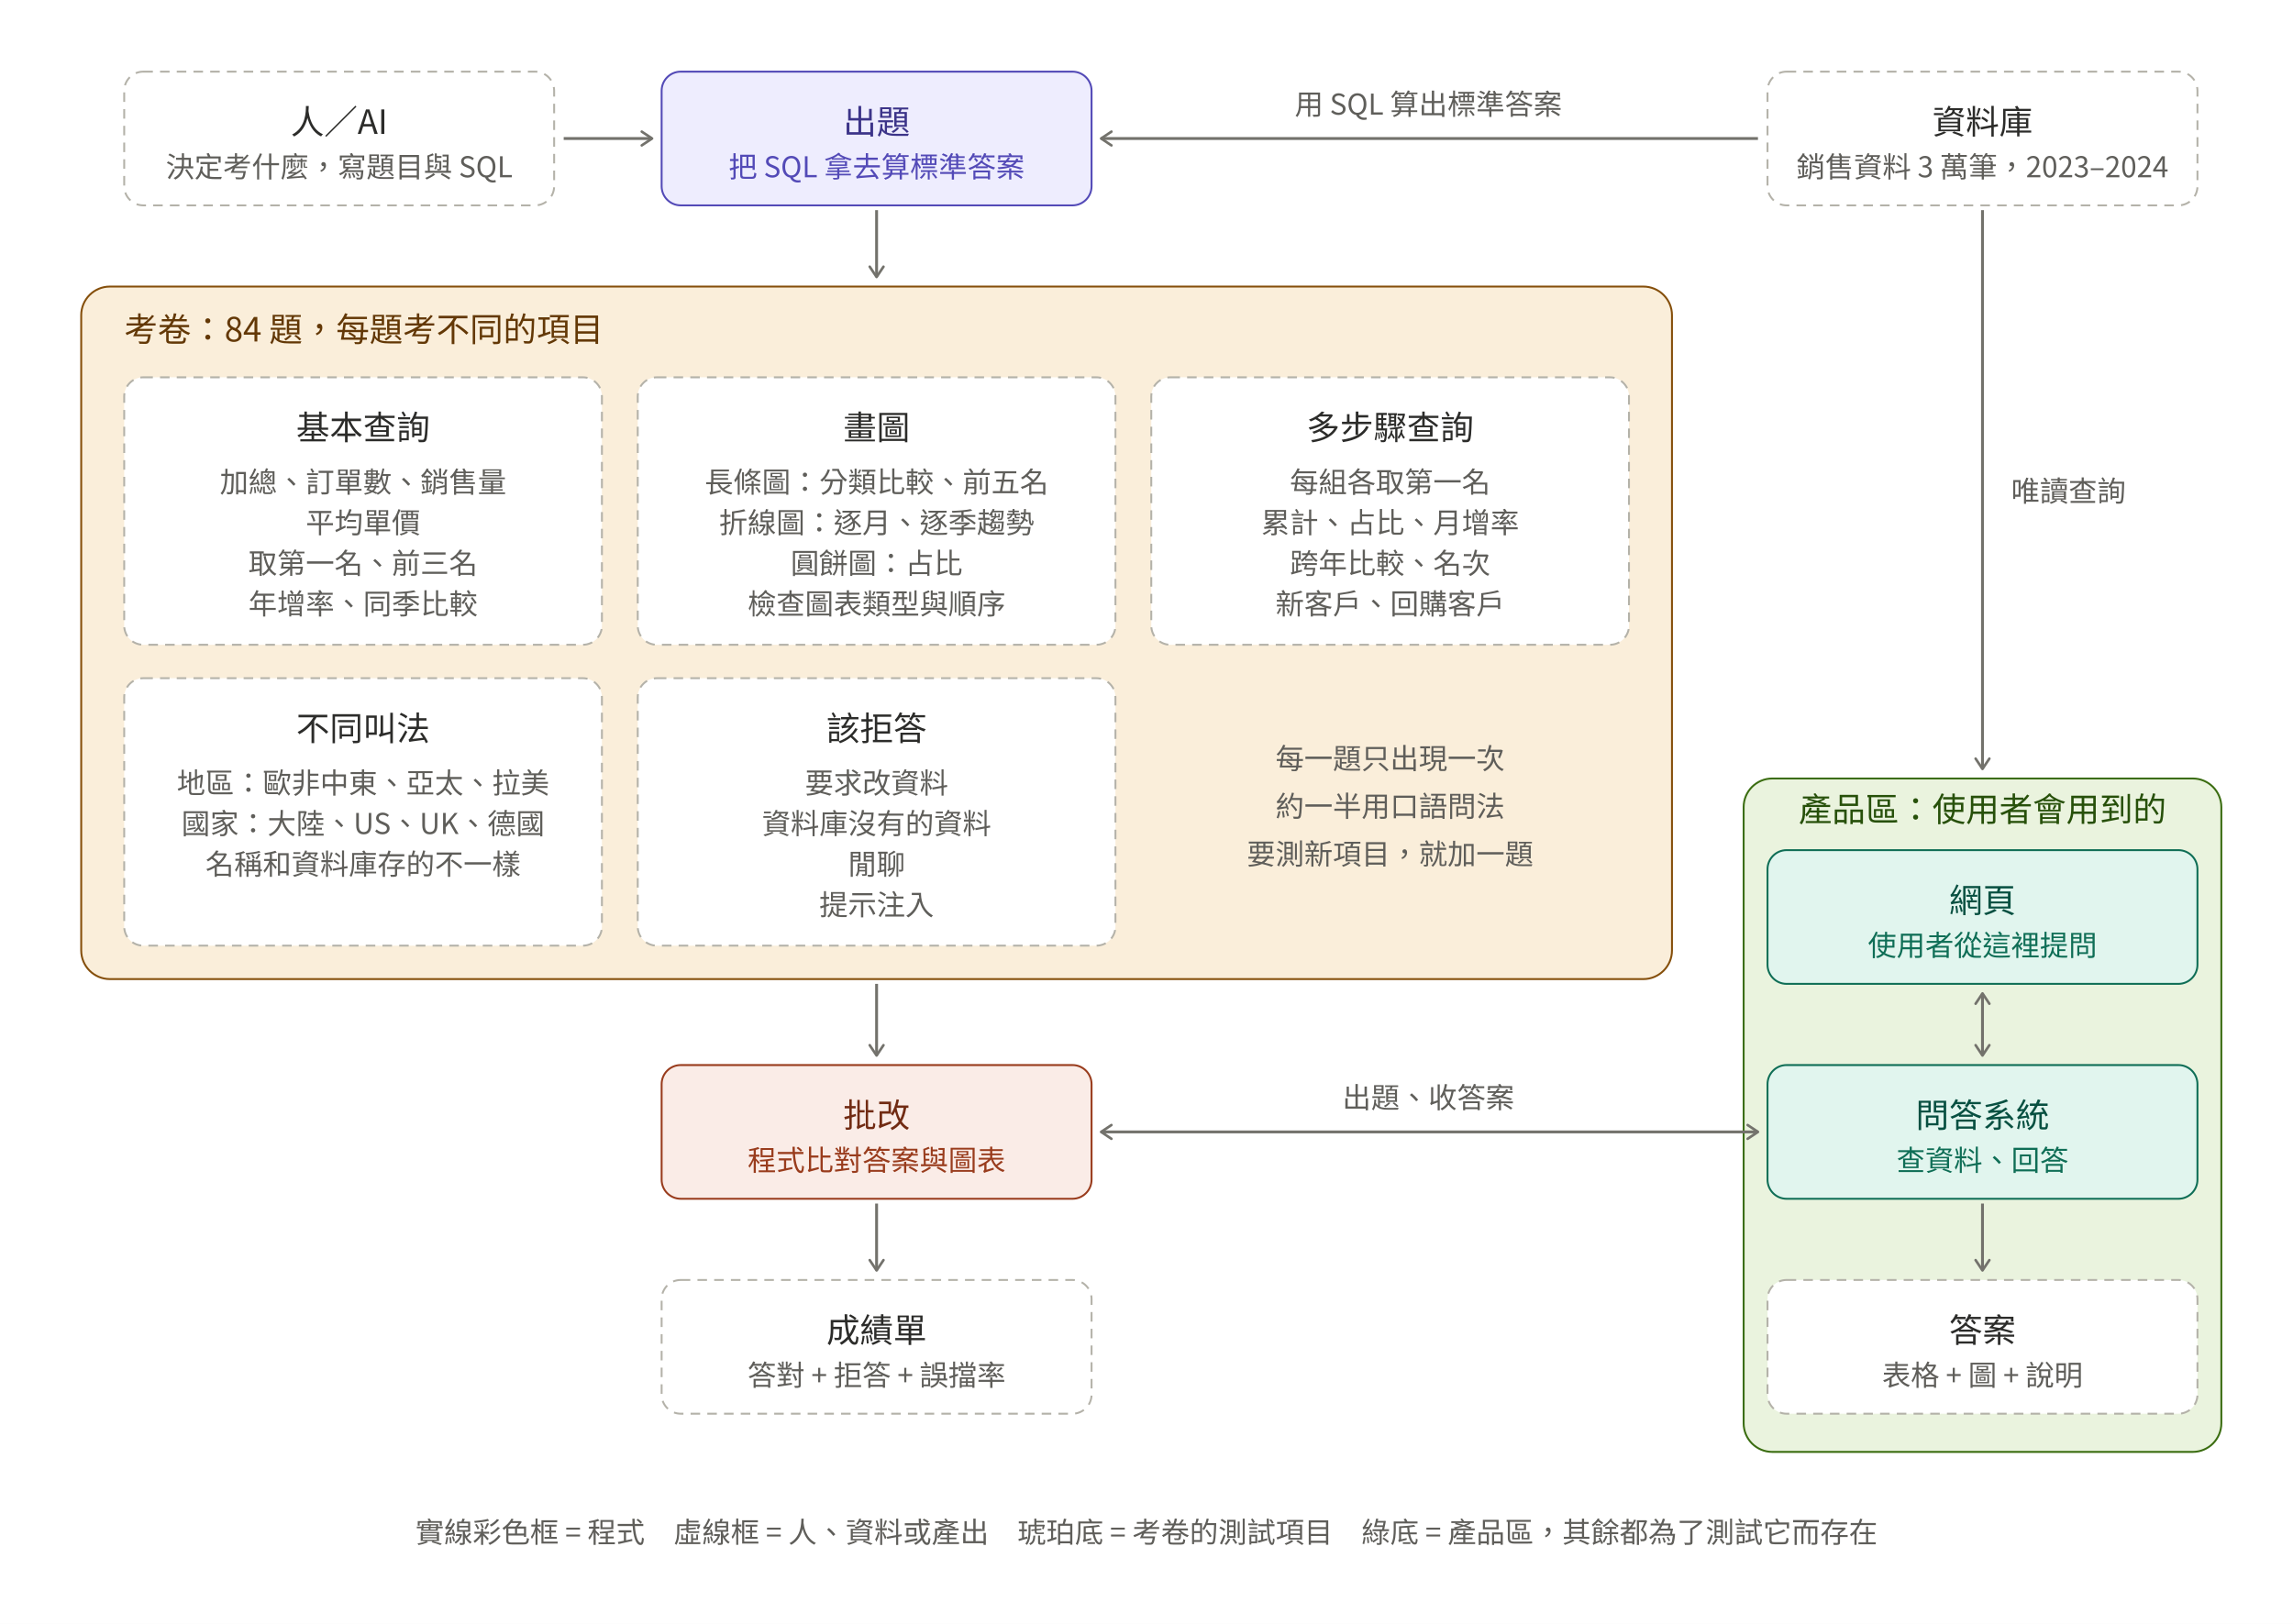
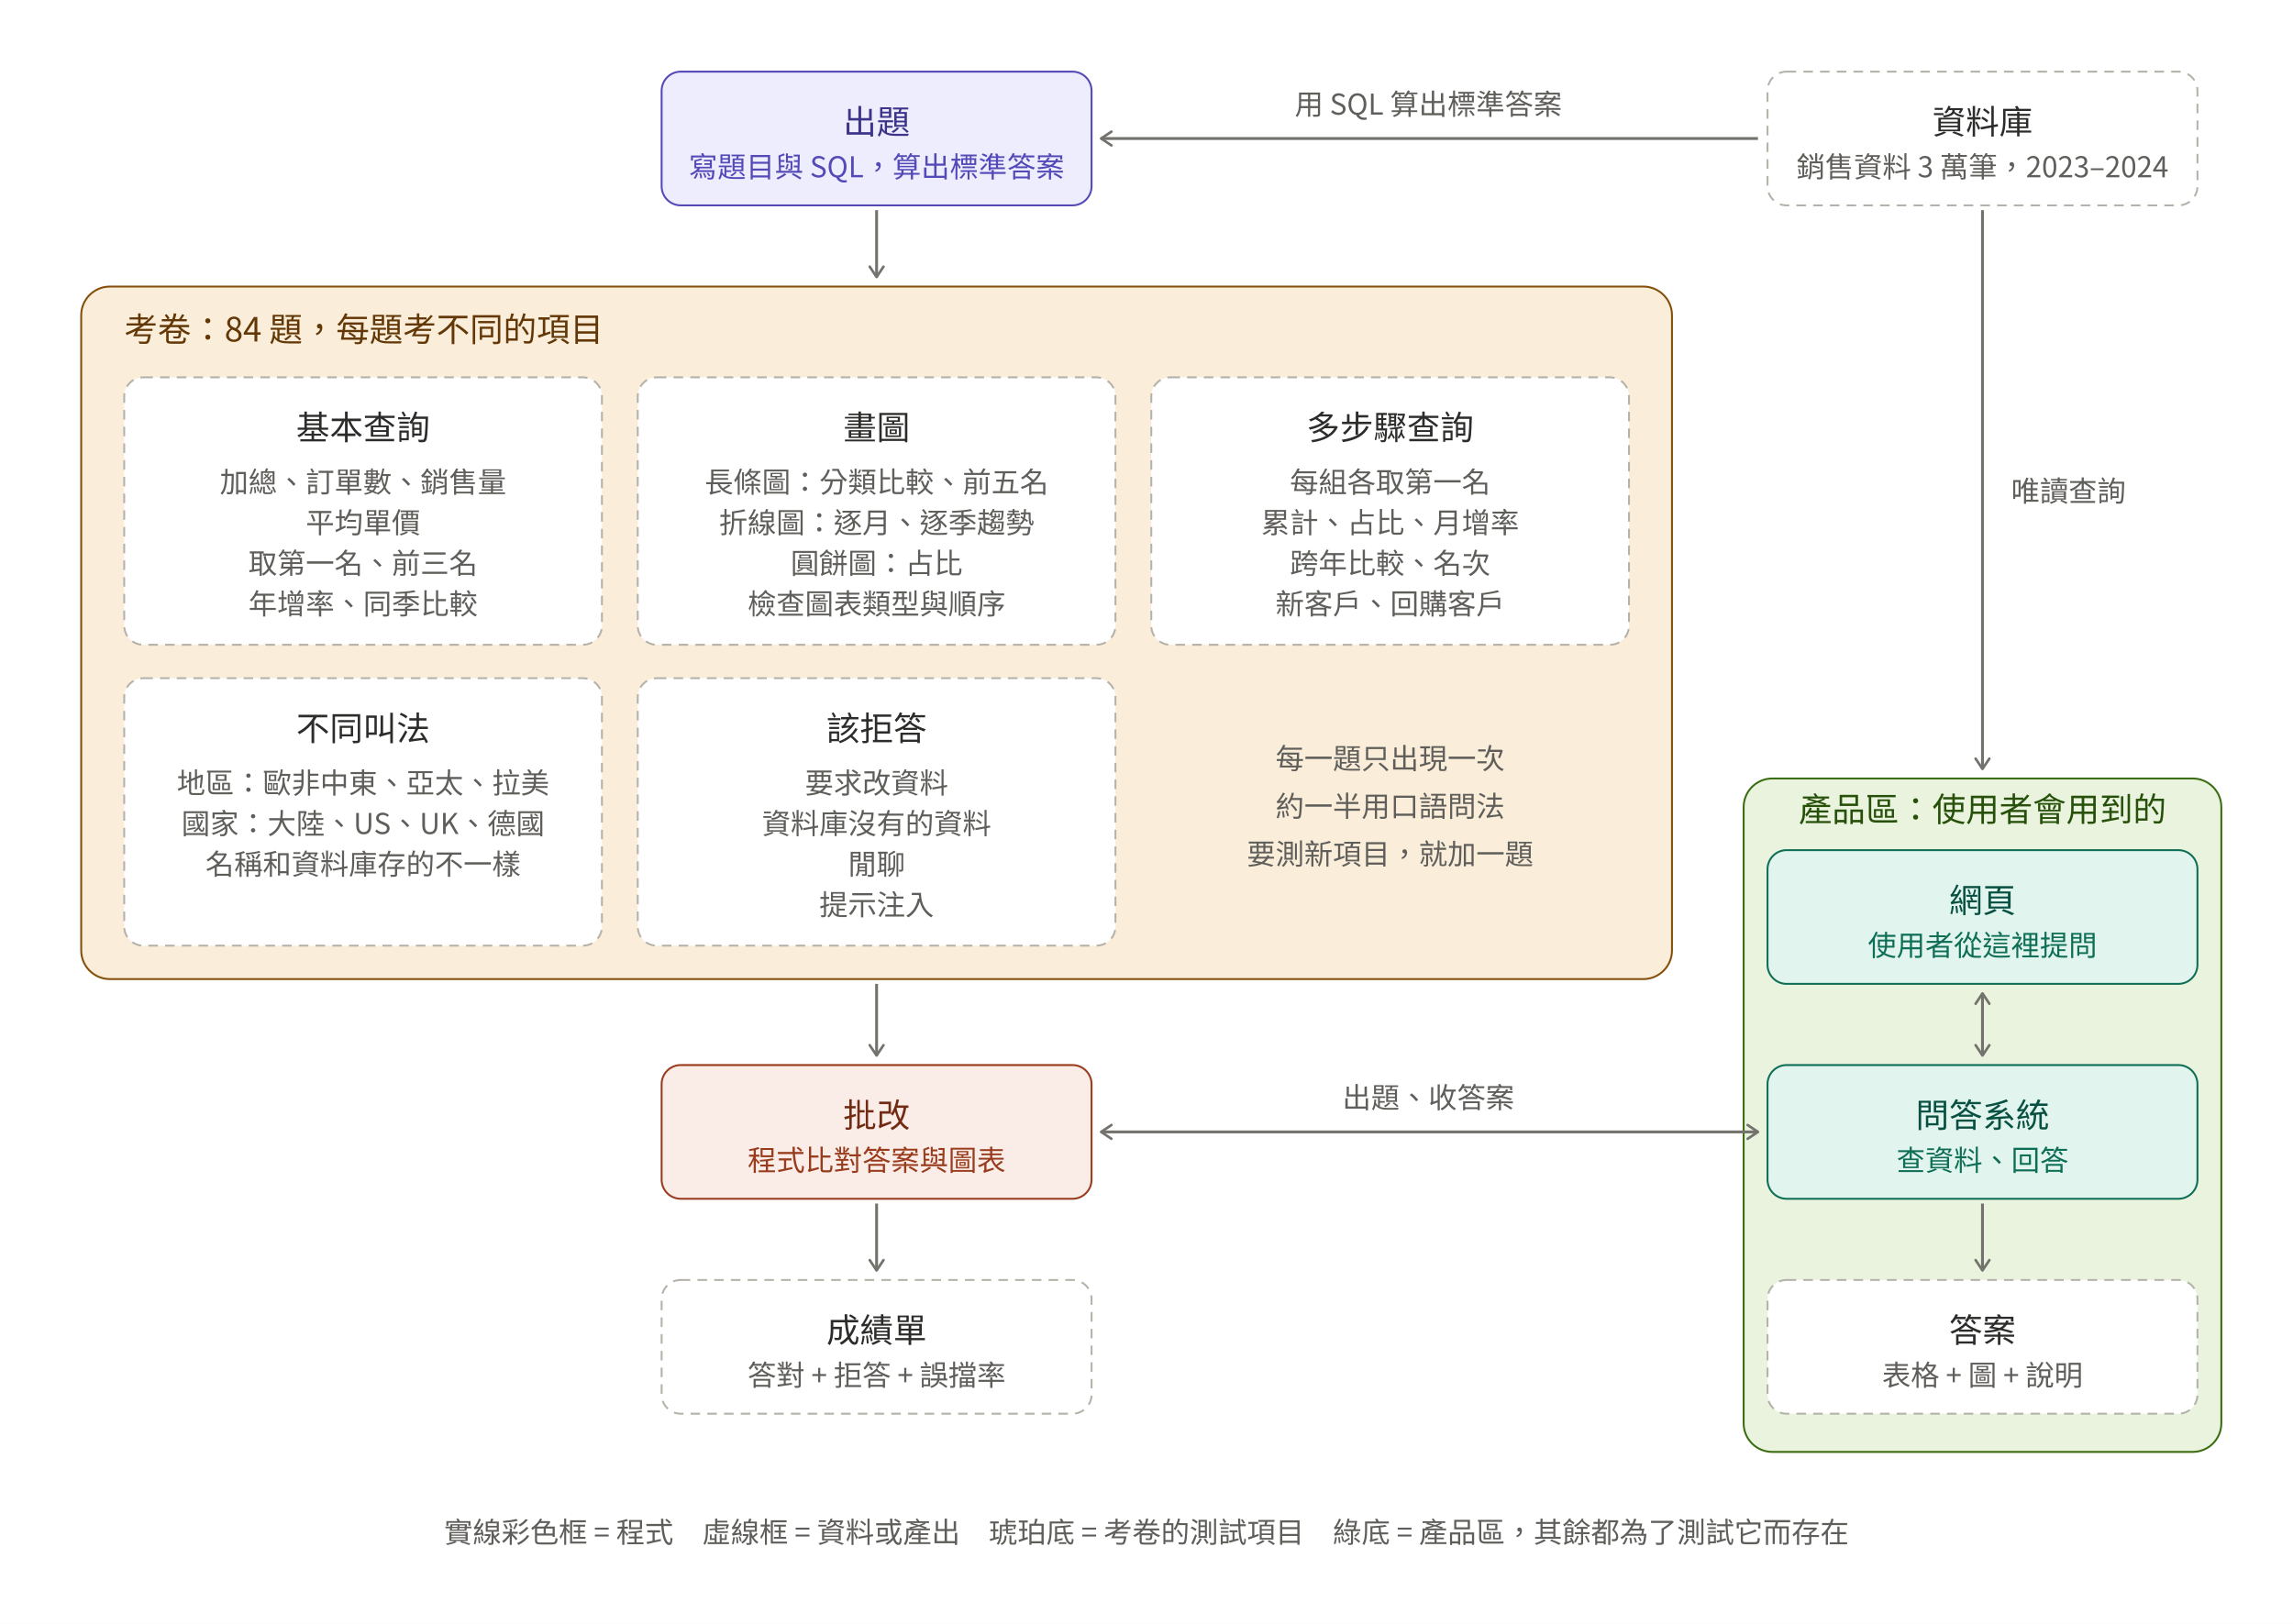
<svg xmlns="http://www.w3.org/2000/svg" width="960" height="680" viewBox="0 0 960 680" role="img">
  <style>
text { font-family: "Noto Sans TC", "Noto Sans CJK TC", "Microsoft JhengHei", "PingFang TC", sans-serif; }
.th { font-size: 14px; font-weight: 500; fill: #2C2C2A; }
.ts { font-size: 12px; font-weight: 400; fill: #5F5E5A; }
.arr { stroke: #73726C; stroke-width: 1.2; fill: none; }
.out rect { fill: #FFFFFF; stroke: #B4B2A9; stroke-width: 0.8; stroke-dasharray: 4 3; }
.purple rect { fill: #EEEDFE; stroke: #534AB7; stroke-width: 0.8; }
.purple .th { fill: #3C3489; } .purple .ts { fill: #534AB7; }
.teal rect { fill: #E1F5EE; stroke: #0F6E56; stroke-width: 0.8; }
.teal .th { fill: #085041; } .teal .ts { fill: #0F6E56; }
.coral rect { fill: #FAECE7; stroke: #993C1D; stroke-width: 0.8; }
.coral .th { fill: #712B13; } .coral .ts { fill: #993C1D; }
.amber rect { fill: #FAEEDA; stroke: #854F0B; stroke-width: 0.8; } .amber .th { fill: #633806; }
.green rect { fill: #EAF3DE; stroke: #3B6D11; stroke-width: 0.8; } .green .th { fill: #27500A; }
.ti { font-size: 12px; font-weight: 400; fill: #5F5E5A; }
</style>
  <defs>
    <marker id="arrow" viewBox="0 0 10 10" refX="8" refY="5" markerWidth="6" markerHeight="6" orient="auto-start-reverse">
      <path d="M2 1L8 5L2 9" fill="none" stroke="#73726C" stroke-width="1.5" stroke-linecap="round" stroke-linejoin="round" />
    </marker>
  </defs>
  <rect x="0" y="0" width="960" height="680" fill="#FFFFFF" />
  <g class="amber">
    <rect x="34" y="120" width="666" height="290" rx="12" />
    <text class="th" x="52" y="143" text-anchor="start">考卷：84 題，每題考不同的項目</text>
  </g>
  <g class="green">
    <rect x="730" y="326" width="200" height="282" rx="12" />
    <text class="th" x="830" y="344" text-anchor="middle">產品區：使用者會用到的</text>
  </g>
-   <g class="out">
-     <rect x="52" y="30" width="180" height="56" rx="8" />
-     <text class="th" x="142" y="50" text-anchor="middle" dominant-baseline="central">人／AI</text>
-     <text class="ts" x="142" y="69" text-anchor="middle" dominant-baseline="central">決定考什麼，寫題目與 SQL</text>
-   </g>
-   <line x1="236" y1="58" x2="273" y2="58" class="arr" marker-end="url(#arrow)" />
  <g class="purple">
    <rect x="277" y="30" width="180" height="56" rx="8" />
    <text class="th" x="367" y="50" text-anchor="middle" dominant-baseline="central">出題</text>
-     <text class="ts" x="367" y="69" text-anchor="middle" dominant-baseline="central">把 SQL 拿去算標準答案</text>
+     <text class="ts" x="367" y="69" text-anchor="middle" dominant-baseline="central">寫題目與 SQL，算出標準答案</text>
  </g>
  <g class="out">
    <rect x="740" y="30" width="180" height="56" rx="8" />
    <text class="th" x="830" y="50" text-anchor="middle" dominant-baseline="central">資料庫</text>
    <text class="ts" x="830" y="69" text-anchor="middle" dominant-baseline="central">銷售資料 3 萬筆，2023–2024</text>
  </g>
  <line x1="736" y1="58" x2="461" y2="58" class="arr" marker-end="url(#arrow)" />
  <text class="ts" x="598" y="48" text-anchor="middle">用 SQL 算出標準答案</text>
  <line x1="367" y1="88" x2="367" y2="116" class="arr" marker-end="url(#arrow)" />
  <g class="out">
    <rect x="52" y="158" width="200" height="112" rx="8" />
    <text class="th" x="152" y="178" text-anchor="middle" dominant-baseline="central">基本查詢</text>
    <text class="ti" x="152" y="201" text-anchor="middle" dominant-baseline="central">加總、訂單數、銷售量</text>
    <text class="ti" x="152" y="218" text-anchor="middle" dominant-baseline="central">平均單價</text>
    <text class="ti" x="152" y="235" text-anchor="middle" dominant-baseline="central">取第一名、前三名</text>
    <text class="ti" x="152" y="252" text-anchor="middle" dominant-baseline="central">年增率、同季比較</text>
  </g>
  <g class="out">
    <rect x="267" y="158" width="200" height="112" rx="8" />
    <text class="th" x="367" y="178" text-anchor="middle" dominant-baseline="central">畫圖</text>
    <text class="ti" x="367" y="201" text-anchor="middle" dominant-baseline="central">長條圖：分類比較、前五名</text>
    <text class="ti" x="367" y="218" text-anchor="middle" dominant-baseline="central">折線圖：逐月、逐季趨勢</text>
    <text class="ti" x="367" y="235" text-anchor="middle" dominant-baseline="central">圓餅圖：占比</text>
    <text class="ti" x="367" y="252" text-anchor="middle" dominant-baseline="central">檢查圖表類型與順序</text>
  </g>
  <g class="out">
    <rect x="482" y="158" width="200" height="112" rx="8" />
    <text class="th" x="582" y="178" text-anchor="middle" dominant-baseline="central">多步驟查詢</text>
    <text class="ti" x="582" y="201" text-anchor="middle" dominant-baseline="central">每組各取第一名</text>
    <text class="ti" x="582" y="218" text-anchor="middle" dominant-baseline="central">累計、占比、月增率</text>
    <text class="ti" x="582" y="235" text-anchor="middle" dominant-baseline="central">跨年比較、名次</text>
    <text class="ti" x="582" y="252" text-anchor="middle" dominant-baseline="central">新客戶、回購客戶</text>
  </g>
  <g class="out">
    <rect x="52" y="284" width="200" height="112" rx="8" />
    <text class="th" x="152" y="304" text-anchor="middle" dominant-baseline="central">不同叫法</text>
    <text class="ti" x="152" y="327" text-anchor="middle" dominant-baseline="central">地區：歐非中東、亞太、拉美</text>
    <text class="ti" x="152" y="344" text-anchor="middle" dominant-baseline="central">國家：大陸、US、UK、德國</text>
    <text class="ti" x="152" y="361" text-anchor="middle" dominant-baseline="central">名稱和資料庫存的不一樣</text>
  </g>
  <g class="out">
    <rect x="267" y="284" width="200" height="112" rx="8" />
    <text class="th" x="367" y="304" text-anchor="middle" dominant-baseline="central">該拒答</text>
    <text class="ti" x="367" y="327" text-anchor="middle" dominant-baseline="central">要求改資料</text>
    <text class="ti" x="367" y="344" text-anchor="middle" dominant-baseline="central">資料庫沒有的資料</text>
    <text class="ti" x="367" y="361" text-anchor="middle" dominant-baseline="central">閒聊</text>
    <text class="ti" x="367" y="378" text-anchor="middle" dominant-baseline="central">提示注入</text>
  </g>
  <text class="ts" x="582" y="322" text-anchor="middle">每一題只出現一次</text>
  <text class="ts" x="582" y="342" text-anchor="middle">約一半用口語問法</text>
  <text class="ts" x="582" y="362" text-anchor="middle">要測新項目，就加一題</text>
  <line x1="367" y1="412" x2="367" y2="442" class="arr" marker-end="url(#arrow)" />
  <g class="coral">
    <rect x="277" y="446" width="180" height="56" rx="8" />
    <text class="th" x="367" y="466" text-anchor="middle" dominant-baseline="central">批改</text>
    <text class="ts" x="367" y="485" text-anchor="middle" dominant-baseline="central">程式比對答案與圖表</text>
  </g>
  <line x1="367" y1="504" x2="367" y2="532" class="arr" marker-end="url(#arrow)" />
  <g class="out">
    <rect x="277" y="536" width="180" height="56" rx="8" />
    <text class="th" x="367" y="556" text-anchor="middle" dominant-baseline="central">成績單</text>
    <text class="ts" x="367" y="575" text-anchor="middle" dominant-baseline="central">答對 + 拒答 + 誤擋率</text>
  </g>
  <line x1="830" y1="88" x2="830" y2="322" class="arr" marker-end="url(#arrow)" />
  <text class="ts" x="842" y="210" text-anchor="start">唯讀查詢</text>
  <g class="teal">
    <rect x="740" y="356" width="180" height="56" rx="8" />
    <text class="th" x="830" y="376" text-anchor="middle" dominant-baseline="central">網頁</text>
    <text class="ts" x="830" y="395" text-anchor="middle" dominant-baseline="central">使用者從這裡提問</text>
  </g>
  <line x1="830" y1="416" x2="830" y2="442" class="arr" marker-start="url(#arrow)" marker-end="url(#arrow)" />
  <g class="teal">
    <rect x="740" y="446" width="180" height="56" rx="8" />
    <text class="th" x="830" y="466" text-anchor="middle" dominant-baseline="central">問答系統</text>
    <text class="ts" x="830" y="485" text-anchor="middle" dominant-baseline="central">查資料、回答</text>
  </g>
  <line x1="830" y1="504" x2="830" y2="532" class="arr" marker-end="url(#arrow)" />
  <g class="out">
    <rect x="740" y="536" width="180" height="56" rx="8" />
    <text class="th" x="830" y="556" text-anchor="middle" dominant-baseline="central">答案</text>
    <text class="ts" x="830" y="575" text-anchor="middle" dominant-baseline="central">表格 + 圖 + 說明</text>
  </g>
  <line x1="461" y1="474" x2="736" y2="474" class="arr" marker-start="url(#arrow)" marker-end="url(#arrow)" />
  <text class="ts" x="598" y="464" text-anchor="middle">出題、收答案</text>
-   <text class="ts" x="480" y="646" text-anchor="middle">實線彩色框 = 程式　虛線框 = 人、資料或產出　琥珀底 = 考卷的測試項目　綠底 = 產品區，其餘都為了測試它而存在</text>
+   <text class="ts" x="480" y="646" text-anchor="middle">實線彩色框 = 程式　虛線框 = 資料或產出　琥珀底 = 考卷的測試項目　綠底 = 產品區，其餘都為了測試它而存在</text>
</svg>
